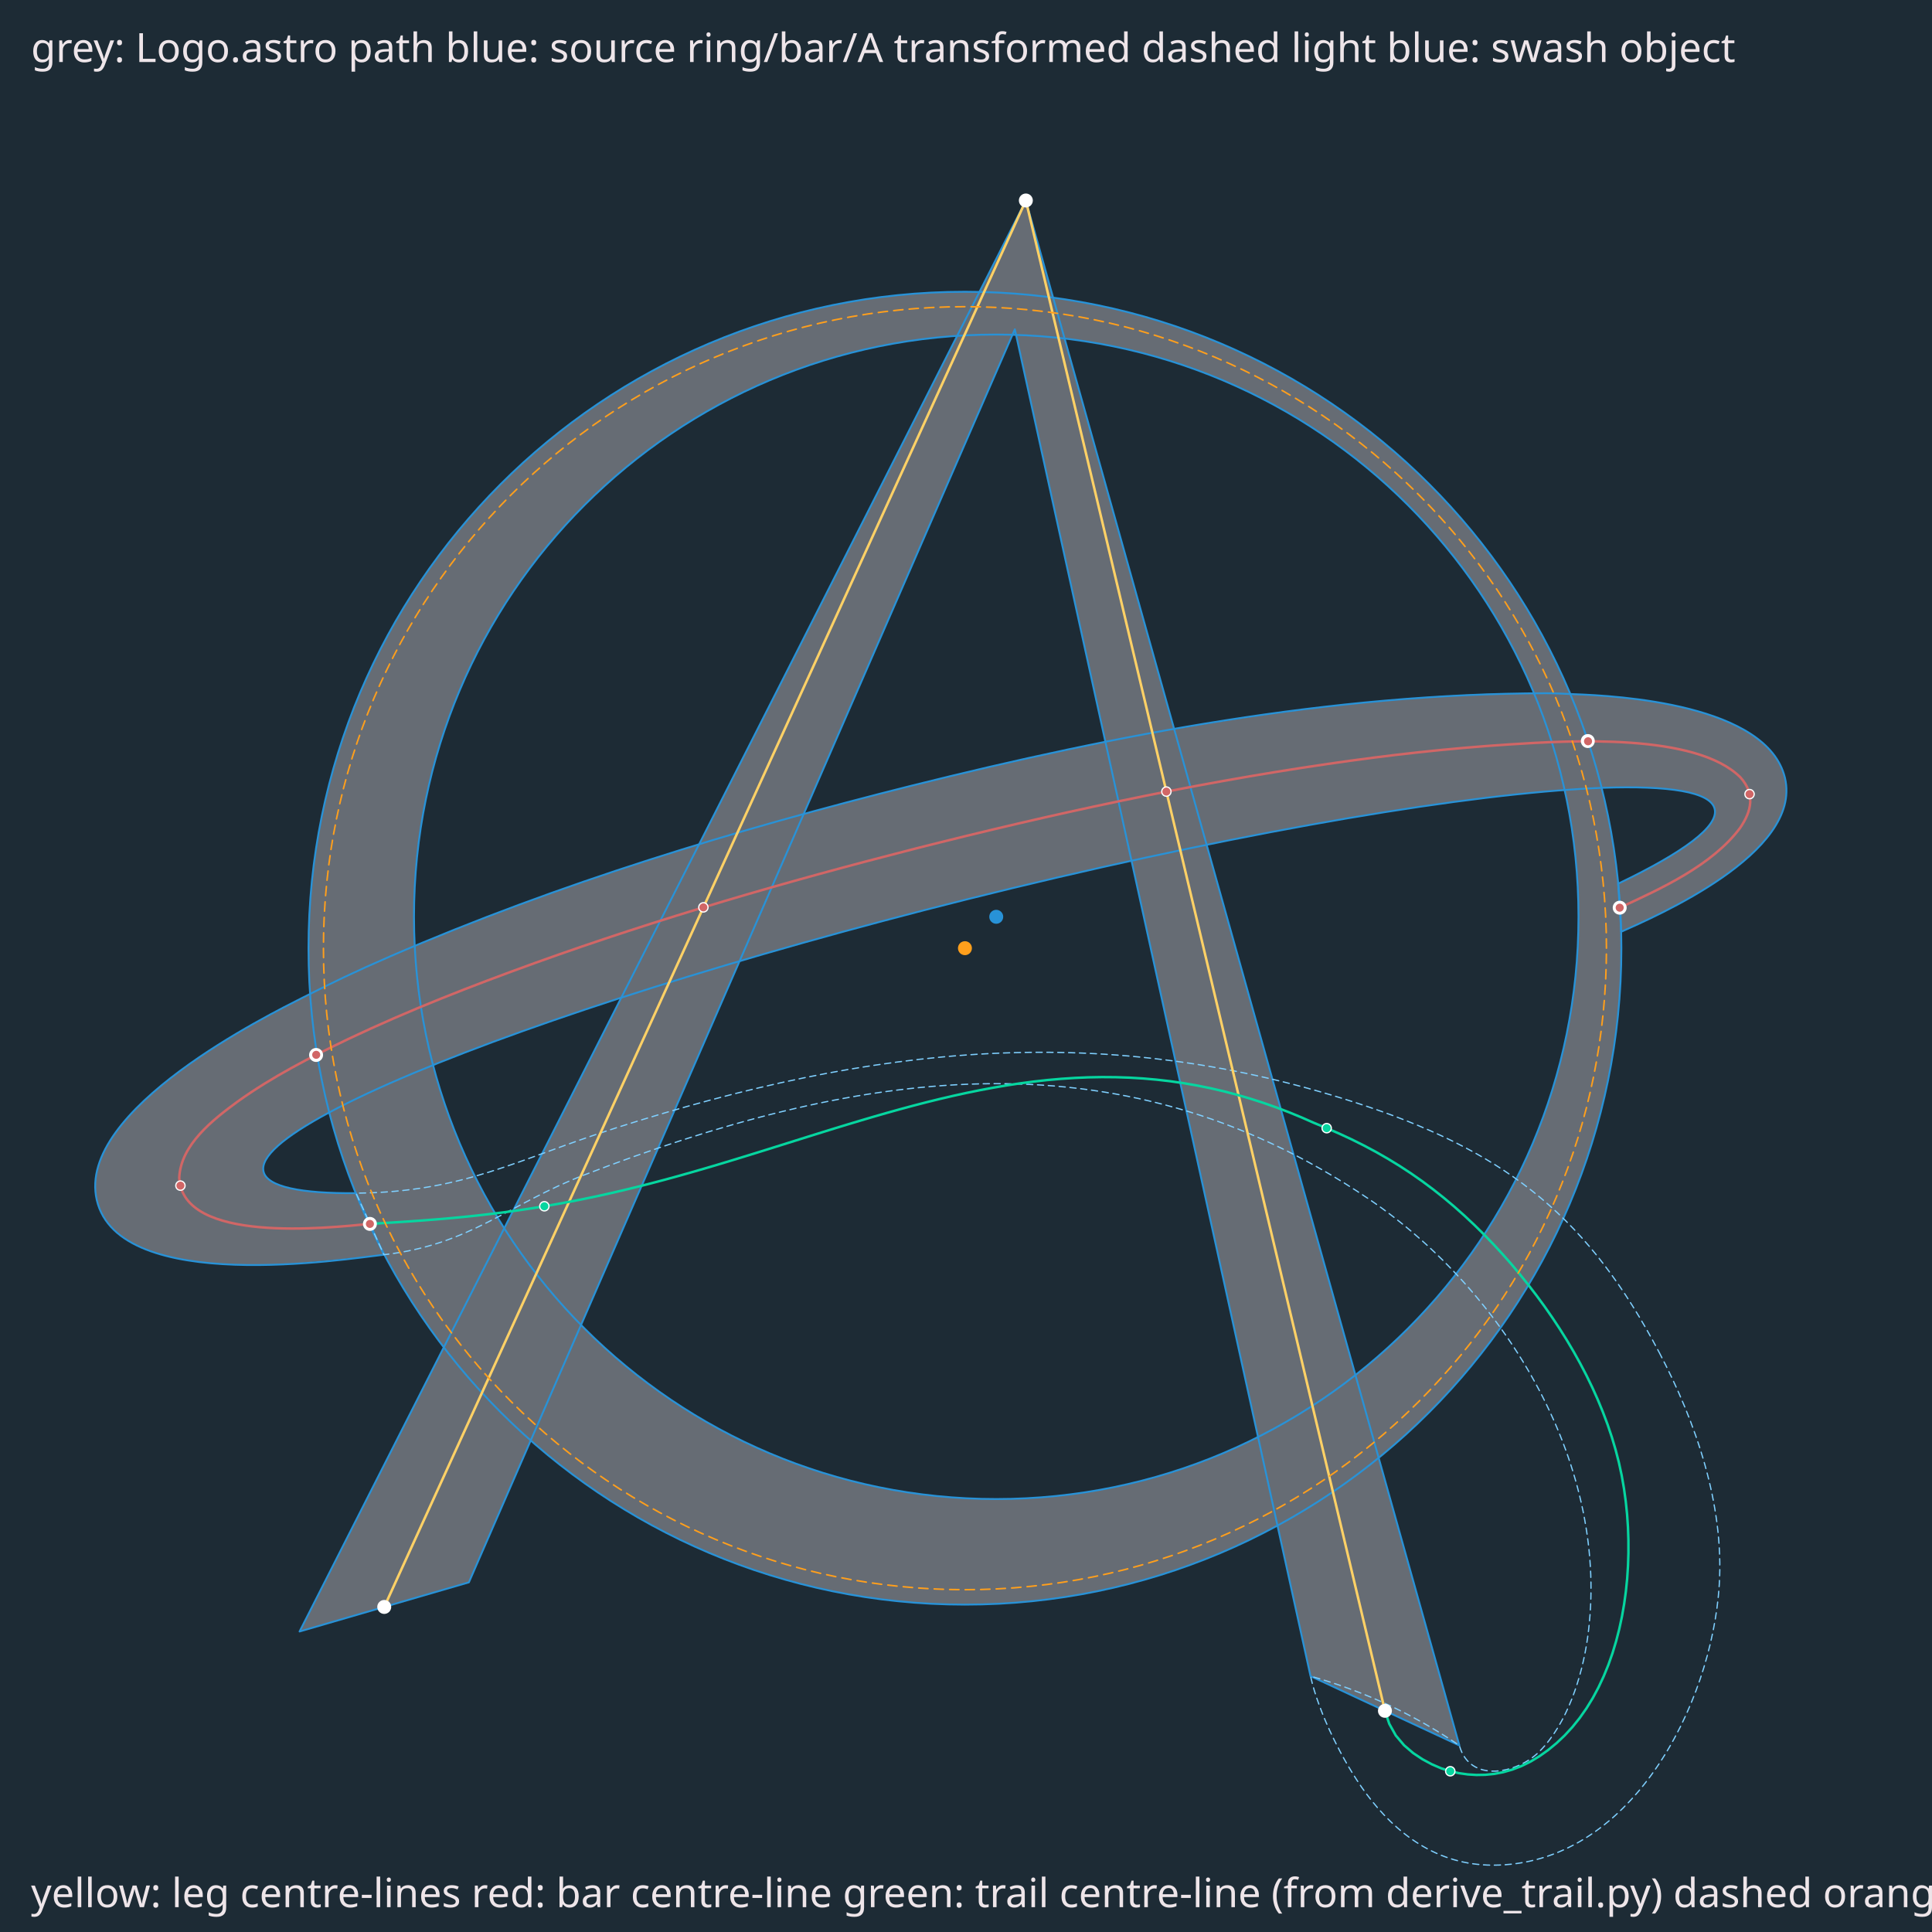
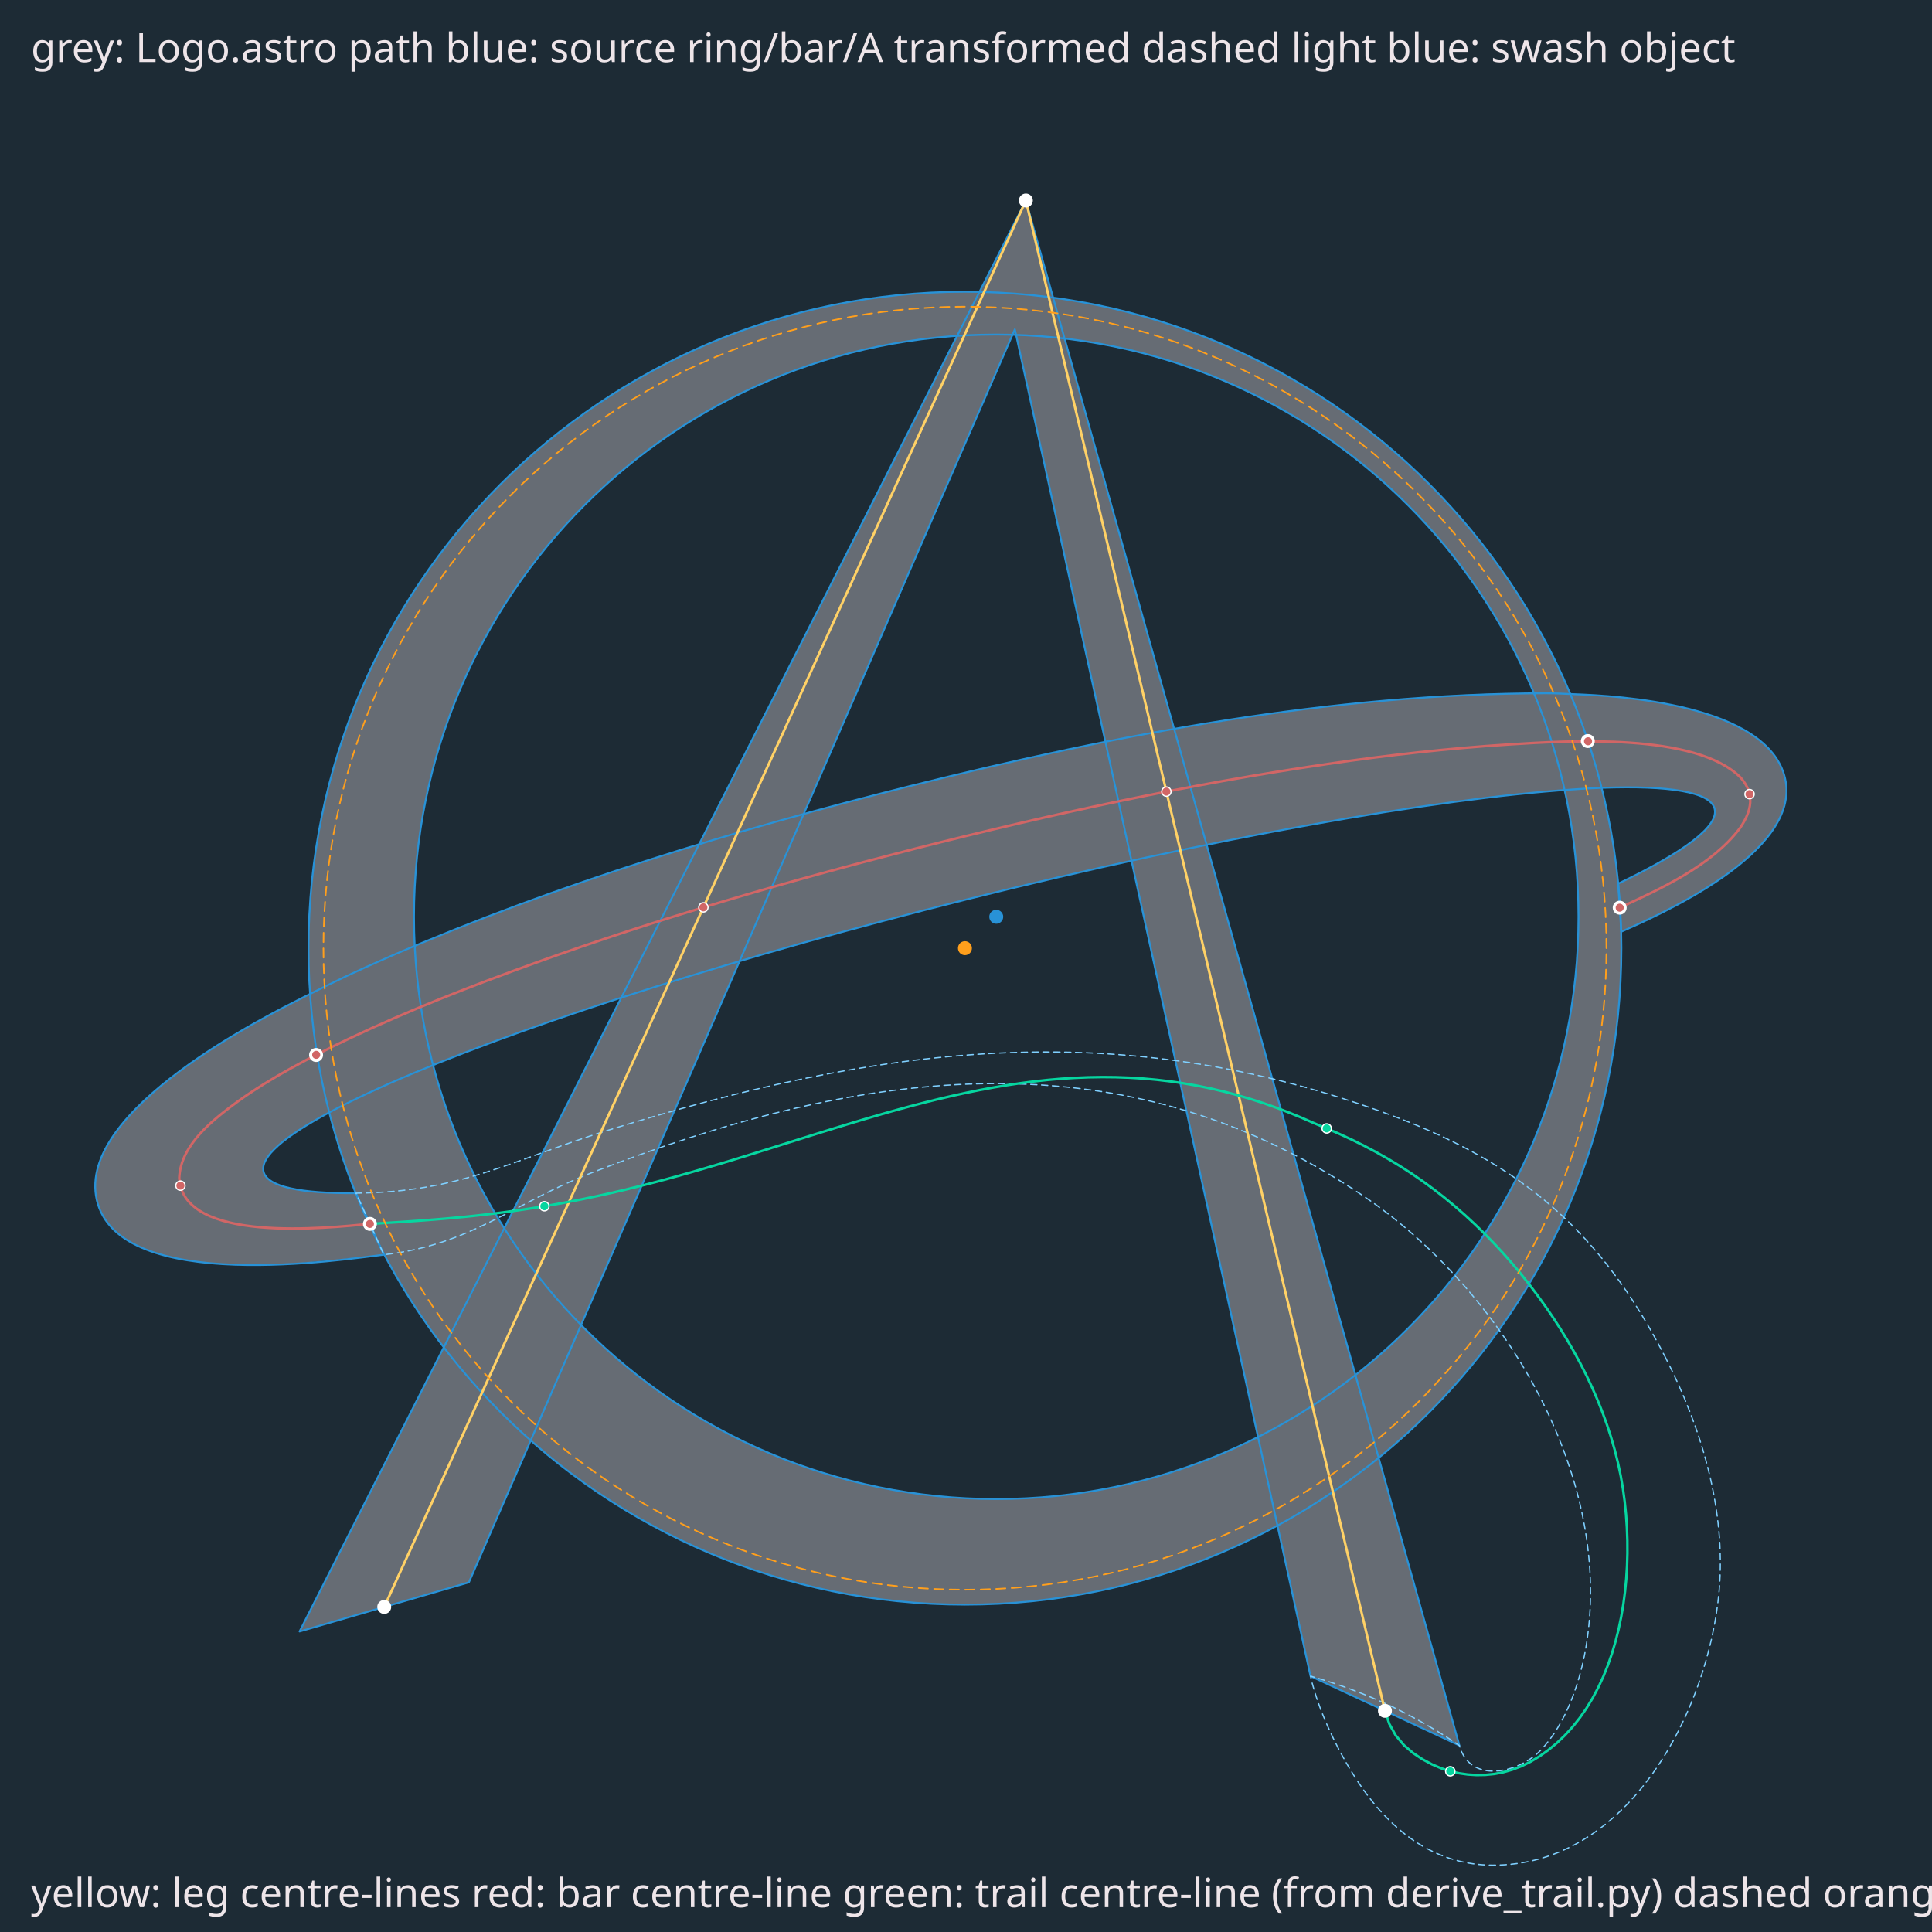
<svg xmlns="http://www.w3.org/2000/svg" width="1600" height="1600" viewBox="-70 -70 1246 1246">
  <rect x="-70" y="-70" width="1246" height="1246" fill="#1D2B35" />
  <g transform="translate(0,1084) scale(0.1,-0.1)" fill="none" stroke-linecap="round" stroke-linejoin="round">
    <path d="M9755 5547 C9767 5115 9714 4682 9596 4267 C9359 3431 8866 2686 8191 2138 C8365 1520 8539 901 8712 283 C8392 432 8072 581 7752 730 C7681 1054 7610 1377 7539 1701 C7231 1534 6903 1406 6563 1320 C5796 1126 4980 1152 4227 1394 C3672 1572 3159 1865 2723 2250 C2590 1945 2457 1640 2324 1335 C1960 1229 1596 1124 1232 1018 C1542 1629 1852 2240 2162 2850 C2008 3051 1872 3266 1756 3492 C1762 3477 1769 3463 1776 3448 C1689 3438 1602 3429 1515 3420 C1466 3415 1417 3411 1369 3407 C1318 3402 1268 3397 1217 3393 C1153 3389 1088 3386 1024 3384 C931 3381 837 3380 745 3385 C725 3386 704 3389 684 3390 C626 3395 568 3401 510 3410 C484 3414 456 3418 430 3424 C402 3430 374 3438 345 3447 C309 3457 274 3467 238 3481 C138 3520 35 3586 -25 3677 C-44 3706 -59 3738 -69 3771 C-89 3839 -92 3912 -77 3981 C-72 4005 -64 4028 -56 4051 C-47 4078 -35 4105 -22 4131 C-2 4168 22 4205 46 4239 C88 4297 136 4352 187 4402 C218 4433 249 4462 282 4490 C313 4517 344 4545 377 4570 C496 4664 624 4748 752 4827 C930 4937 1113 5036 1300 5130 C1237 6041 1466 6944 1960 7712 C2508 8564 3347 9197 4319 9485 C4740 9609 5178 9667 5617 9657 C5717 9854 5816 10050 5916 10247 C5975 10038 6033 9829 6092 9621 C6561 9558 7018 9415 7440 9201 C8331 8747 9040 7987 9427 7065 C9437 7065 9446 7065 9456 7064 C9458 7064 9465 7065 9468 7064 C9468 7064 9468 7064 9468 7064 C9468 7064 9468 7064 9468 7064 C9468 7064 9468 7064 9468 7064 C9463 7059 9442 7062 9434 7062 C9434 7062 9434 7062 9434 7062 C9447 7059 9464 7060 9477 7060 C9490 7060 9503 7060 9516 7059 C9577 7057 9637 7053 9698 7047 C9731 7044 9764 7042 9796 7038 C9829 7034 9861 7029 9893 7024 C10046 7003 10200 6973 10347 6922 C10525 6860 10736 6752 10801 6562 C10833 6469 10827 6373 10788 6283 C10741 6173 10653 6078 10563 6000 C10471 5921 10370 5853 10267 5791 C10103 5692 9930 5610 9756 5531 C9756 5536 9755 5541 9755 5547 Z M9629 6459 C9680 6256 9716 6050 9736 5842 C9833 5888 9929 5936 10022 5990 C10094 6031 10166 6076 10231 6128 C10275 6162 10329 6211 10352 6264 C10419 6426 10085 6450 9998 6456 C9943 6460 9887 6462 9832 6462 C9765 6463 9697 6461 9629 6459 Z M7082 6092 C7402 4952 7722 3812 8042 2672 C8657 3155 9110 3820 9330 4572 C9429 4911 9479 5263 9480 5616 C9481 5895 9451 6173 9391 6445 C9045 6420 8699 6375 8356 6322 C7930 6257 7505 6178 7082 6092 Z M4070 5342 C3729 4559 3388 3777 3047 2995 C3442 2594 3923 2284 4452 2094 C5129 1850 5871 1807 6572 1968 C6863 2035 7146 2138 7413 2272 C7141 3511 6869 4750 6597 5989 C6179 5897 5762 5798 5347 5692 C4920 5583 4493 5466 4070 5342 Z M2093 4671 C2191 4299 2346 3943 2552 3618 C2804 4114 3055 4610 3307 5106 C2898 4974 2491 4832 2093 4671 Z M1594 3845 C1526 4015 1469 4189 1423 4366 C1372 4339 1322 4310 1273 4280 C1198 4234 892 4046 1035 3932 C1075 3901 1134 3885 1183 3874 C1242 3862 1304 3855 1365 3851 C1441 3846 1518 3845 1594 3845 Z M3809 6095 C4364 7188 4918 8281 5473 9374 C5081 9348 4694 9261 4329 9114 C3434 8756 2705 8059 2306 7181 C2057 6635 1945 6039 1975 5440 C2294 5575 2619 5698 2946 5813 C3232 5913 3520 6006 3809 6095 Z M6430 6753 C6238 7629 6045 8505 5853 9380 C5846 9380 5838 9381 5830 9381 C5381 8351 4932 7321 4483 6290 C4775 6371 5067 6446 5361 6517 C5716 6603 6072 6683 6430 6753 Z M9193 7070 C8829 7943 8143 8652 7282 9045 C6929 9207 6552 9312 6166 9357 C6402 8517 6637 7676 6873 6836 C7234 6900 7597 6953 7961 6994 C8370 7041 8781 7071 9193 7070 Z" fill="#EEE5E9" fill-opacity="0.35" stroke="none" />
    <path d="M10812 6522 C10699 7000 9731 7053 9452 7063 C9398 7065 9340 7069 9272 7069 C7885 7067 6504 6804 5179 6473 C4039 6187 2911 5845 1823 5375 C1579 5269 1448 5205 1254 5107 C1046 5001 -211 4385 -76 3801 C67 3185 1537 3421 1776 3448 L1596 3845 C1239 3842 1024 3886 1000 3983 C976 4077 1131 4209 1424 4366 C1572 4445 1754 4530 1969 4620 C2794 4965 4075 5374 5533 5739 C7122 6136 8550 6388 9434 6448 C9502 6453 9567 6457 9629 6459 C10066 6475 10331 6433 10358 6324 C10387 6211 10156 6042 9736 5841 L9756 5531 C9970 5627 10926 6036 10812 6522 Z" stroke="#2892D7" stroke-width="12" />
    <path d="M1232 1018 L2324 1335 L5845 9416 L7752 730 L8712 283 L5916 10247 Z" stroke="#2892D7" stroke-width="12" />
    <circle cx="5523.14" cy="5424.894" r="4233.517" stroke="#2892D7" stroke-width="12" />
    <circle cx="5725.027" cy="5627.329" r="3755.048" stroke="#2892D7" stroke-width="12" />
-     <path d="M10000 2819 C10238 2367 10420 1836 10388 1319 C10340 545 9814 -493 8923 -489 C8573 -487 8308 -294 8107 -22 C7964 173 7805 489 7752 730 C7906 687 8087 624 8281 532 C8449 451 8593 364 8712 283 C8779 37 9085 101 9227 243 C9408 423 9503 727 9538 972 C9696 2077 9015 3206 8124 3810 C6481 4923 4779 4619 3072 3964 C2578 3774 2331 3511 1776 3448 C1716 3581 1656 3713 1596 3845 C2294 3852 2626 4060 3276 4267 C4910 4789 6430 4974 8121 4403 C9037 4094 9550 3673 10000 2819 Z" stroke="#7fd0ff" stroke-width="8" stroke-dasharray="40 30" />
+     <path d="M10037 2793 C10274 2332 10433 1802 10387 1279 C10320 514 9806 -495 8923 -489 C8582 -487 8319 -303 8120 -39 C7970 159 7806 482 7752 730 C7906 687 8087 624 8281 532 C8449 451 8593 364 8712 283 C8780 33 9091 104 9233 249 C9406 426 9499 715 9534 953 C9699 2050 8979 3226 8097 3824 C6496 4911 4779 4625 3112 3975 C2609 3779 2338 3512 1776 3448 C1716 3581 1656 3713 1596 3845 C2271 3852 2586 4053 3216 4249 C4941 4785 6497 5011 8279 4345 C9116 4031 9627 3591 10037 2793 Z" stroke="#7fd0ff" stroke-width="8" stroke-dasharray="40 30" />
    <path d="M1778 1176 L5916 10247" stroke="#ffd166" stroke-width="16" />
    <path d="M5916 10247 L8232 506" stroke="#ffd166" stroke-width="16" />
    <path d="M1686 3647 C1406 3620 477 3518 456 3944 C465 4158 675 4320 833 4436 C1055 4595 1300 4721 1546 4839 C1937 5025 2342 5182 2749 5329 C3552 5618 4373 5855 5199 6066 C6078 6289 6964 6482 7862 6613 C8251 6670 8642 6714 9034 6739 C9419 6764 10237 6814 10525 6526 C10620 6419 10598 6311 10522 6200 C10342 5959 10013 5809 9746 5686" stroke="#D16666" stroke-width="16" />
-     <path d="M8231.8 506.4 L8259.8 422.6 L8302.0 347.1 L8355.2 284.3 L8413.8 234.1 L8474.2 193.9 L8534.7 161.4 L8594.6 135.7 L8653.2 116.7 L8709.9 104.2 L8766.1 96.3 L8822.3 92.8 L8878.9 93.8 L8936.1 99.6 L8994.2 110.6 L9052.9 127.3 L9111.8 150.0 L9170.5 178.8 L9228.3 213.6 L9284.5 253.6 L9338.9 298.4 L9391.3 347.9 L9441.1 402.0 L9488.0 460.4 L9531.7 522.8 L9572.1 588.6 L9609.1 657.5 L9642.6 729.0 L9672.8 802.8 L9699.5 878.5 L9722.9 955.9 L9743.2 1034.5 L9760.4 1114.3 L9774.5 1195.0 L9785.7 1276.4 L9794.0 1358.4 L9799.4 1441.0 L9802.1 1523.8 L9802.0 1607.0 L9799.2 1690.4 L9793.5 1773.8 L9784.9 1857.3 L9773.4 1940.6 L9758.8 2023.9 L9740.9 2106.8 L9719.6 2189.4 L9695.2 2271.4 L9667.8 2352.7 L9637.5 2433.2 L9604.6 2513.0 L9569.2 2591.8 L9531.4 2669.6 L9491.3 2746.4 L9449.1 2822.2 L9404.9 2896.9 L9358.7 2970.6 L9310.8 3043.0 L9261.1 3114.4 L9209.7 3184.6 L9156.7 3253.5 L9102.3 3321.3 L9046.5 3387.9 L8989.0 3453.2 L8930.0 3517.0 L8869.5 3579.6 L8807.5 3640.8 L8743.8 3700.5 L8678.5 3758.6 L8611.4 3814.9 L8542.7 3869.4 L8472.3 3921.9 L8400.2 3972.3 L8326.5 4020.5 L8251.3 4066.6 L8174.7 4110.5 L8096.7 4152.1 L8017.6 4191.6 L7937.4 4228.9 L7856.2 4264.2 L7774.5 4298.1 L7693.8 4333.6 L7612.3 4367.1 L7529.9 4398.5 L7446.7 4427.7 L7362.8 4454.7 L7278.2 4479.4 L7192.9 4501.8 L7107.1 4521.7 L7020.7 4539.2 L6933.8 4554.3 L6846.6 4566.9 L6759.0 4577.0 L6671.2 4584.7 L6583.2 4590.0 L6495.1 4592.9 L6407.0 4593.6 L6318.8 4592.0 L6230.8 4588.2 L6142.8 4582.3 L6055.0 4574.5 L5967.4 4564.8 L5880.0 4553.3 L5792.9 4540.1 L5706.0 4525.3 L5619.3 4509.0 L5532.9 4491.4 L5446.8 4472.5 L5361.0 4452.5 L5275.4 4431.4 L5190.1 4409.3 L5105.0 4386.4 L5020.0 4362.7 L4935.3 4338.4 L4850.8 4313.5 L4766.3 4288.1 L4682.0 4262.4 L4597.8 4236.3 L4513.7 4210.1 L4429.5 4183.7 L4345.4 4157.3 L4261.3 4130.9 L4177.2 4104.7 L4092.9 4078.7 L4008.6 4052.9 L3924.2 4027.5 L3839.7 4002.6 L3755.0 3978.2 L3670.1 3954.3 L3585.1 3931.1 L3499.8 3908.6 L3414.4 3886.9 L3328.8 3866.0 L3242.9 3845.9 L3156.9 3826.8 L3070.6 3808.7 L2984.1 3791.6 L2897.5 3775.5 L2810.6 3760.4 L2723.6 3746.4 L2636.4 3733.4 L2549.1 3721.4 L2461.6 3710.5 L2374.0 3700.5 L2286.3 3691.4 L2198.6 3683.1 L2110.7 3675.6 L2022.9 3668.8 L1934.9 3662.5 L1847.0 3656.7 L1759.0 3651.2 L1685.7 3646.6" stroke="#06d6a0" stroke-width="16" />
+     <path d="M8231.8 506.4 L8259.8 422.6 L8301.9 347.0 L8355.1 284.2 L8413.7 234.1 L8474.1 193.9 L8534.6 161.5 L8594.6 135.7 L8653.2 116.5 L8709.9 103.8 L8766.2 95.8 L8822.4 92.3 L8879.0 93.3 L8936.4 99.1 L8994.5 110.1 L9053.2 126.8 L9112.2 149.4 L9170.8 178.2 L9228.6 213.0 L9284.7 253.0 L9339.1 297.7 L9391.3 347.2 L9440.8 401.2 L9487.4 459.6 L9530.8 521.9 L9570.8 587.7 L9607.4 656.6 L9640.5 728.1 L9670.1 801.9 L9696.3 877.6 L9719.2 954.8 L9739.0 1033.5 L9755.6 1113.2 L9769.3 1193.8 L9780.1 1275.2 L9788.0 1357.1 L9793.2 1439.6 L9795.6 1522.4 L9795.3 1605.4 L9792.3 1688.7 L9786.6 1772.0 L9778.1 1855.4 L9766.8 1938.8 L9752.4 2022.0 L9734.8 2104.9 L9714.2 2187.5 L9690.5 2269.6 L9663.9 2351.0 L9634.6 2431.8 L9602.7 2511.8 L9568.2 2591.0 L9531.4 2669.2 L9492.2 2746.4 L9450.9 2822.6 L9407.5 2897.8 L9362.1 2971.9 L9314.8 3044.8 L9265.7 3116.6 L9214.8 3187.2 L9162.2 3256.6 L9108.1 3324.7 L9052.3 3391.5 L8994.8 3456.9 L8935.6 3520.8 L8874.8 3583.2 L8812.3 3644.2 L8748.1 3703.5 L8682.2 3761.1 L8614.5 3817.0 L8545.2 3870.9 L8474.3 3922.9 L8401.7 3972.8 L8327.6 4020.5 L8252.1 4066.2 L8175.2 4109.7 L8097.1 4151.0 L8017.8 4190.3 L7937.5 4227.4 L7856.3 4262.6 L7774.5 4296.5 L7693.8 4331.9 L7612.2 4365.3 L7529.8 4396.7 L7446.7 4426.0 L7362.8 4453.0 L7278.2 4477.8 L7192.9 4500.3 L7107.1 4520.4 L7020.7 4538.1 L6933.9 4553.3 L6846.7 4566.1 L6759.2 4576.4 L6671.4 4584.3 L6583.4 4589.8 L6495.3 4592.9 L6407.1 4593.7 L6319.0 4592.3 L6230.9 4588.6 L6142.9 4582.9 L6055.1 4575.2 L5967.5 4565.6 L5880.1 4554.2 L5792.9 4541.1 L5706.0 4526.4 L5619.3 4510.2 L5532.9 4492.7 L5446.8 4473.8 L5360.9 4453.8 L5275.3 4432.8 L5190.0 4410.7 L5104.9 4387.8 L5019.9 4364.2 L4935.2 4339.8 L4850.6 4314.9 L4766.2 4289.5 L4681.9 4263.8 L4597.7 4237.7 L4513.5 4211.4 L4429.4 4185.0 L4345.3 4158.6 L4261.2 4132.2 L4177.1 4105.9 L4092.9 4079.8 L4008.6 4054.0 L3924.2 4028.6 L3839.6 4003.6 L3754.9 3979.1 L3670.1 3955.2 L3585.1 3931.9 L3499.8 3909.4 L3414.4 3887.6 L3328.8 3866.6 L3242.9 3846.5 L3156.9 3827.4 L3070.6 3809.2 L2984.2 3792.0 L2897.5 3775.8 L2810.7 3760.7 L2723.6 3746.6 L2636.4 3733.6 L2549.1 3721.6 L2461.6 3710.6 L2374.1 3700.6 L2286.4 3691.4 L2198.6 3683.2 L2110.8 3675.7 L2022.9 3668.8 L1935.0 3662.5 L1847.0 3656.7 L1759.0 3651.2 L1685.7 3646.6" stroke="#06d6a0" stroke-width="16" />
    <circle cx="5523.14" cy="5424.894" r="4137.232" stroke="#ff9f1c" stroke-width="10" stroke-dasharray="60 40" />
    <circle cx="5916.0" cy="10247.0" r="45" fill="#fff" stroke="none" />
    <circle cx="1778.069" cy="1176.389" r="45" fill="#fff" stroke="none" />
    <circle cx="8231.846" cy="506.482" r="45" fill="#fff" stroke="none" />
    <circle cx="1685.68" cy="3646.702" r="45" fill="#fff" stroke="none" />
    <circle cx="9745.87" cy="5686.049" r="45" fill="#fff" stroke="none" />
    <circle cx="1338.538" cy="4736.225" r="45" fill="#fff" stroke="none" />
    <circle cx="9540.197" cy="6760.762" r="45" fill="#fff" stroke="none" />
    <circle cx="5523.14" cy="5424.894" r="45" fill="#ff9f1c" stroke="none" />
    <circle cx="5725.027" cy="5627.329" r="45" fill="#2892D7" stroke="none" />
    <circle cx="1685.68" cy="3646.702" r="30" fill="#D16666" stroke="#fff" stroke-width="8" />
    <circle cx="463.62" cy="3893.516" r="30" fill="#D16666" stroke="#fff" stroke-width="8" />
    <circle cx="1339.351" cy="4737.2" r="30" fill="#D16666" stroke="#fff" stroke-width="8" />
    <circle cx="3836.283" cy="5688.143" r="30" fill="#D16666" stroke="#fff" stroke-width="8" />
    <circle cx="6822.353" cy="6434.872" r="30" fill="#D16666" stroke="#fff" stroke-width="8" />
    <circle cx="9541.727" cy="6759.286" r="30" fill="#D16666" stroke="#fff" stroke-width="8" />
    <circle cx="10583.321" cy="6418.51" r="30" fill="#D16666" stroke="#fff" stroke-width="8" />
    <circle cx="9745.87" cy="5686.049" r="30" fill="#D16666" stroke="#fff" stroke-width="8" />
-     <circle cx="8653.2" cy="116.7" r="30" fill="#06d6a0" stroke="#fff" stroke-width="8" />
-     <circle cx="7856.2" cy="4264.2" r="30" fill="#06d6a0" stroke="#fff" stroke-width="8" />
-     <circle cx="2810.6" cy="3760.4" r="30" fill="#06d6a0" stroke="#fff" stroke-width="8" />
+     <circle cx="8653.2" cy="116.5" r="30" fill="#06d6a0" stroke="#fff" stroke-width="8" />
+     <circle cx="7856.3" cy="4262.6" r="30" fill="#06d6a0" stroke="#fff" stroke-width="8" />
+     <circle cx="2810.7" cy="3760.7" r="30" fill="#06d6a0" stroke="#fff" stroke-width="8" />
  </g>
  <g font-family="sans-serif" font-size="26" fill="#EEE5E9">
    <text x="-50" y="-30">grey: Logo.astro path   blue: source ring/bar/A transformed   dashed light blue: swash object</text>
    <text x="-50" y="1160">yellow: leg centre-lines   red: bar centre-line   green: trail centre-line (from derive_trail.py)   dashed orange: thin growth circle</text>
  </g>
</svg>
